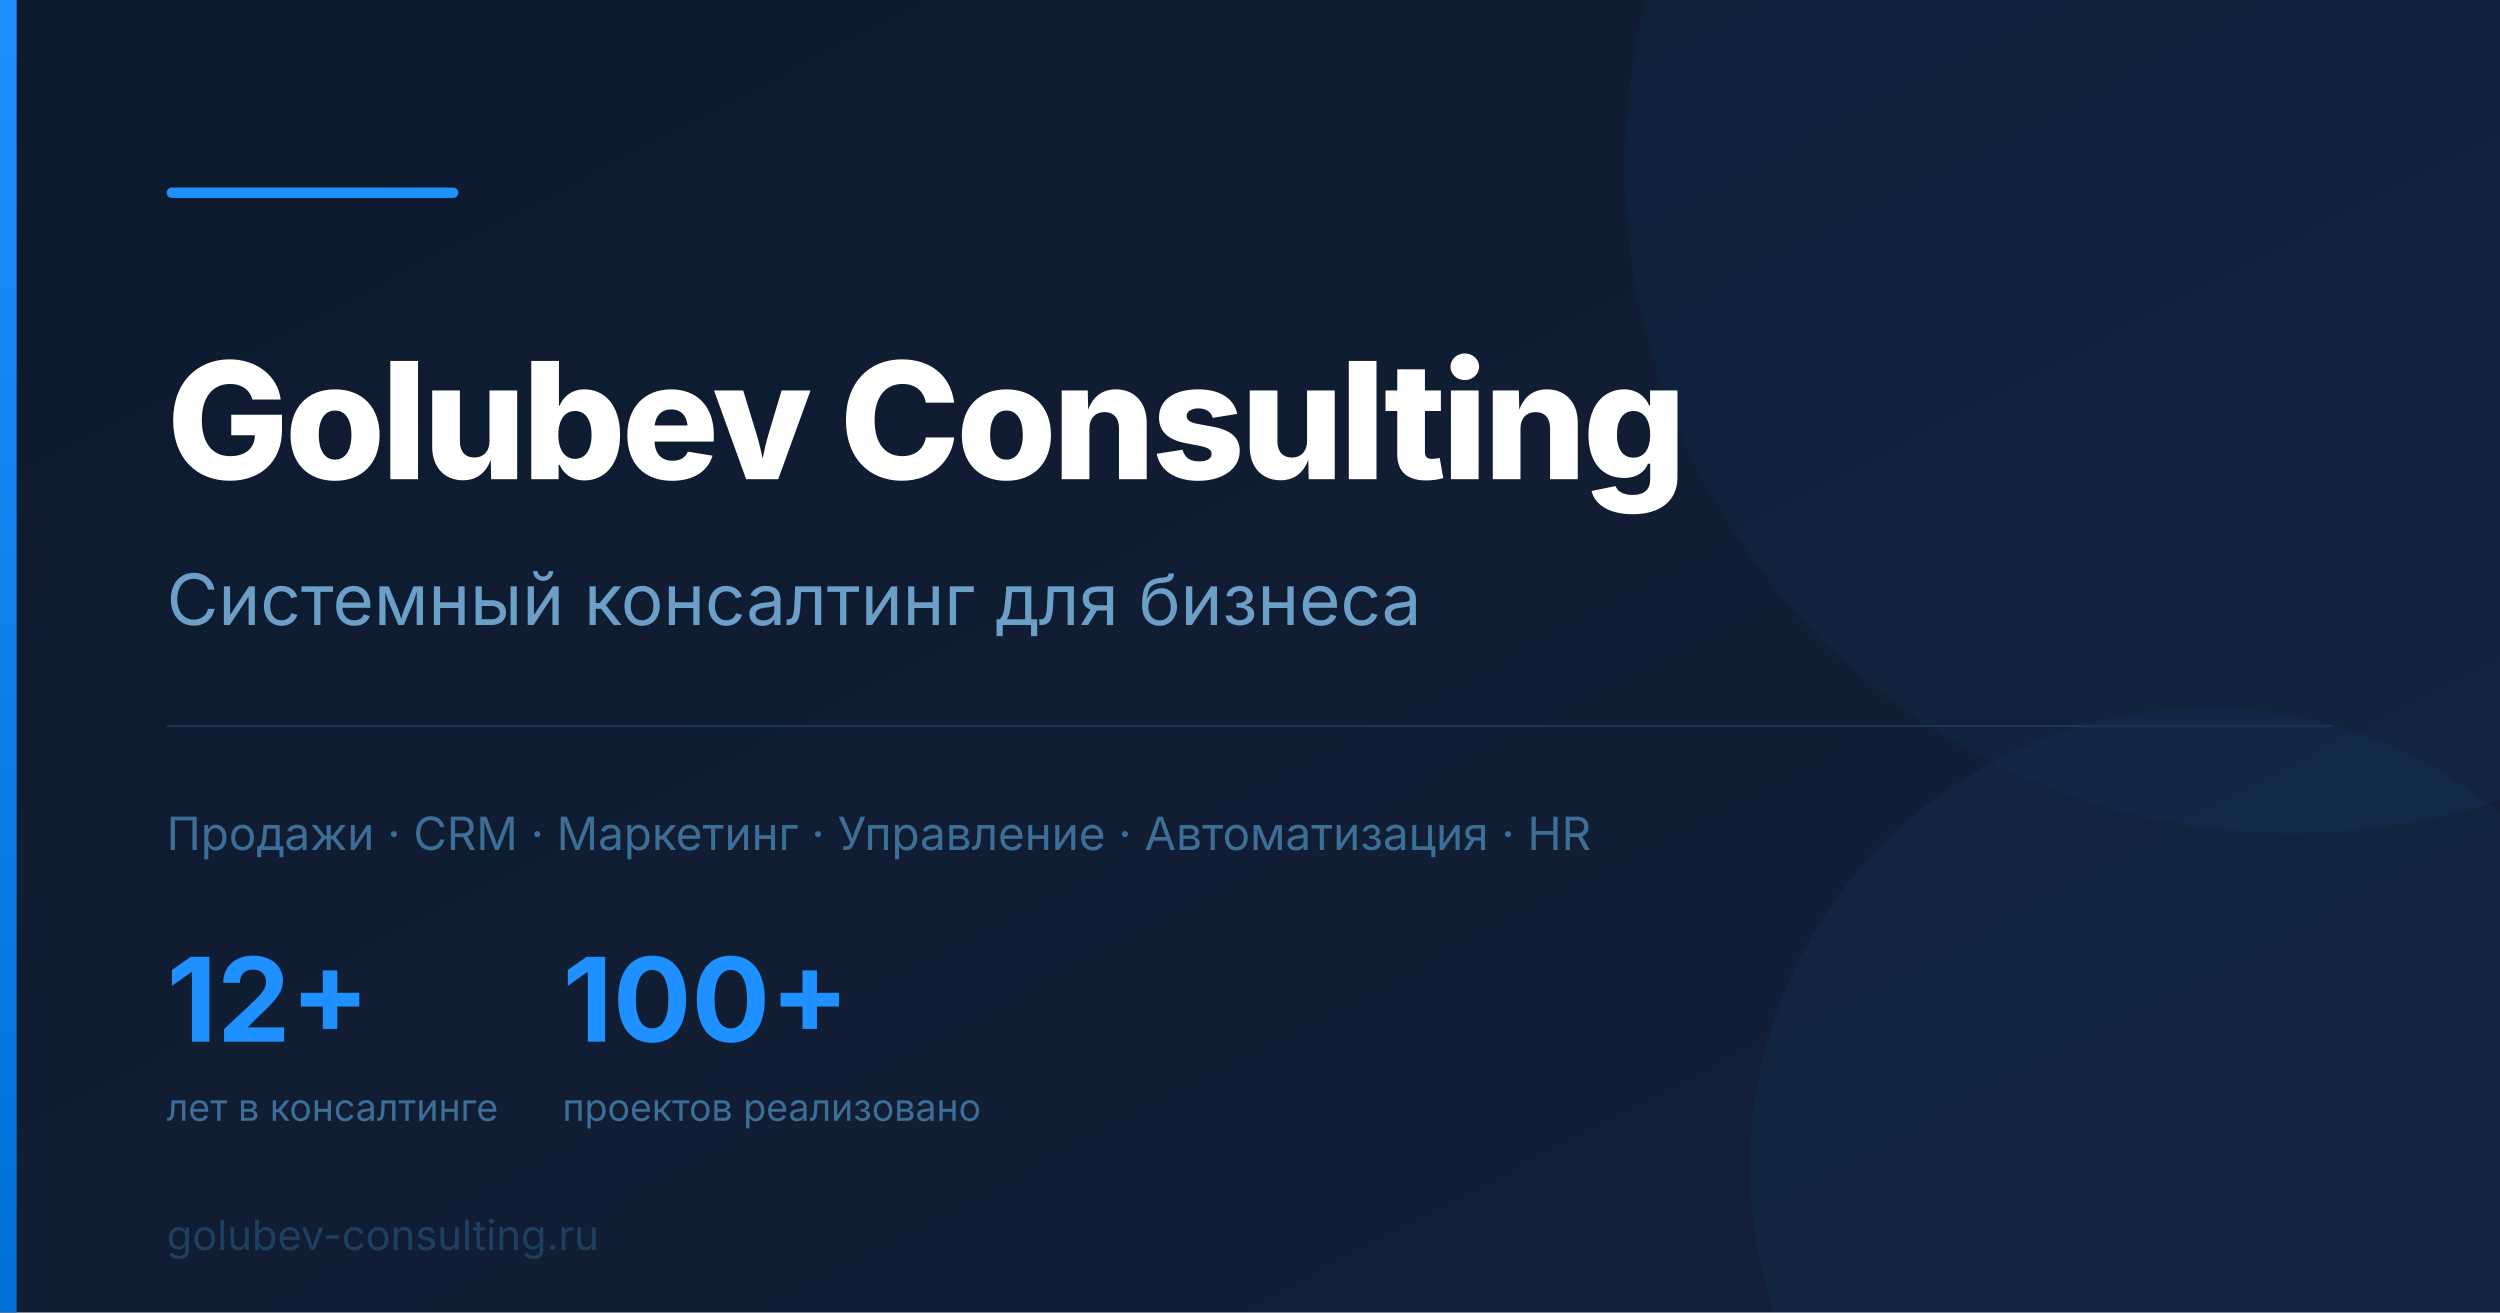
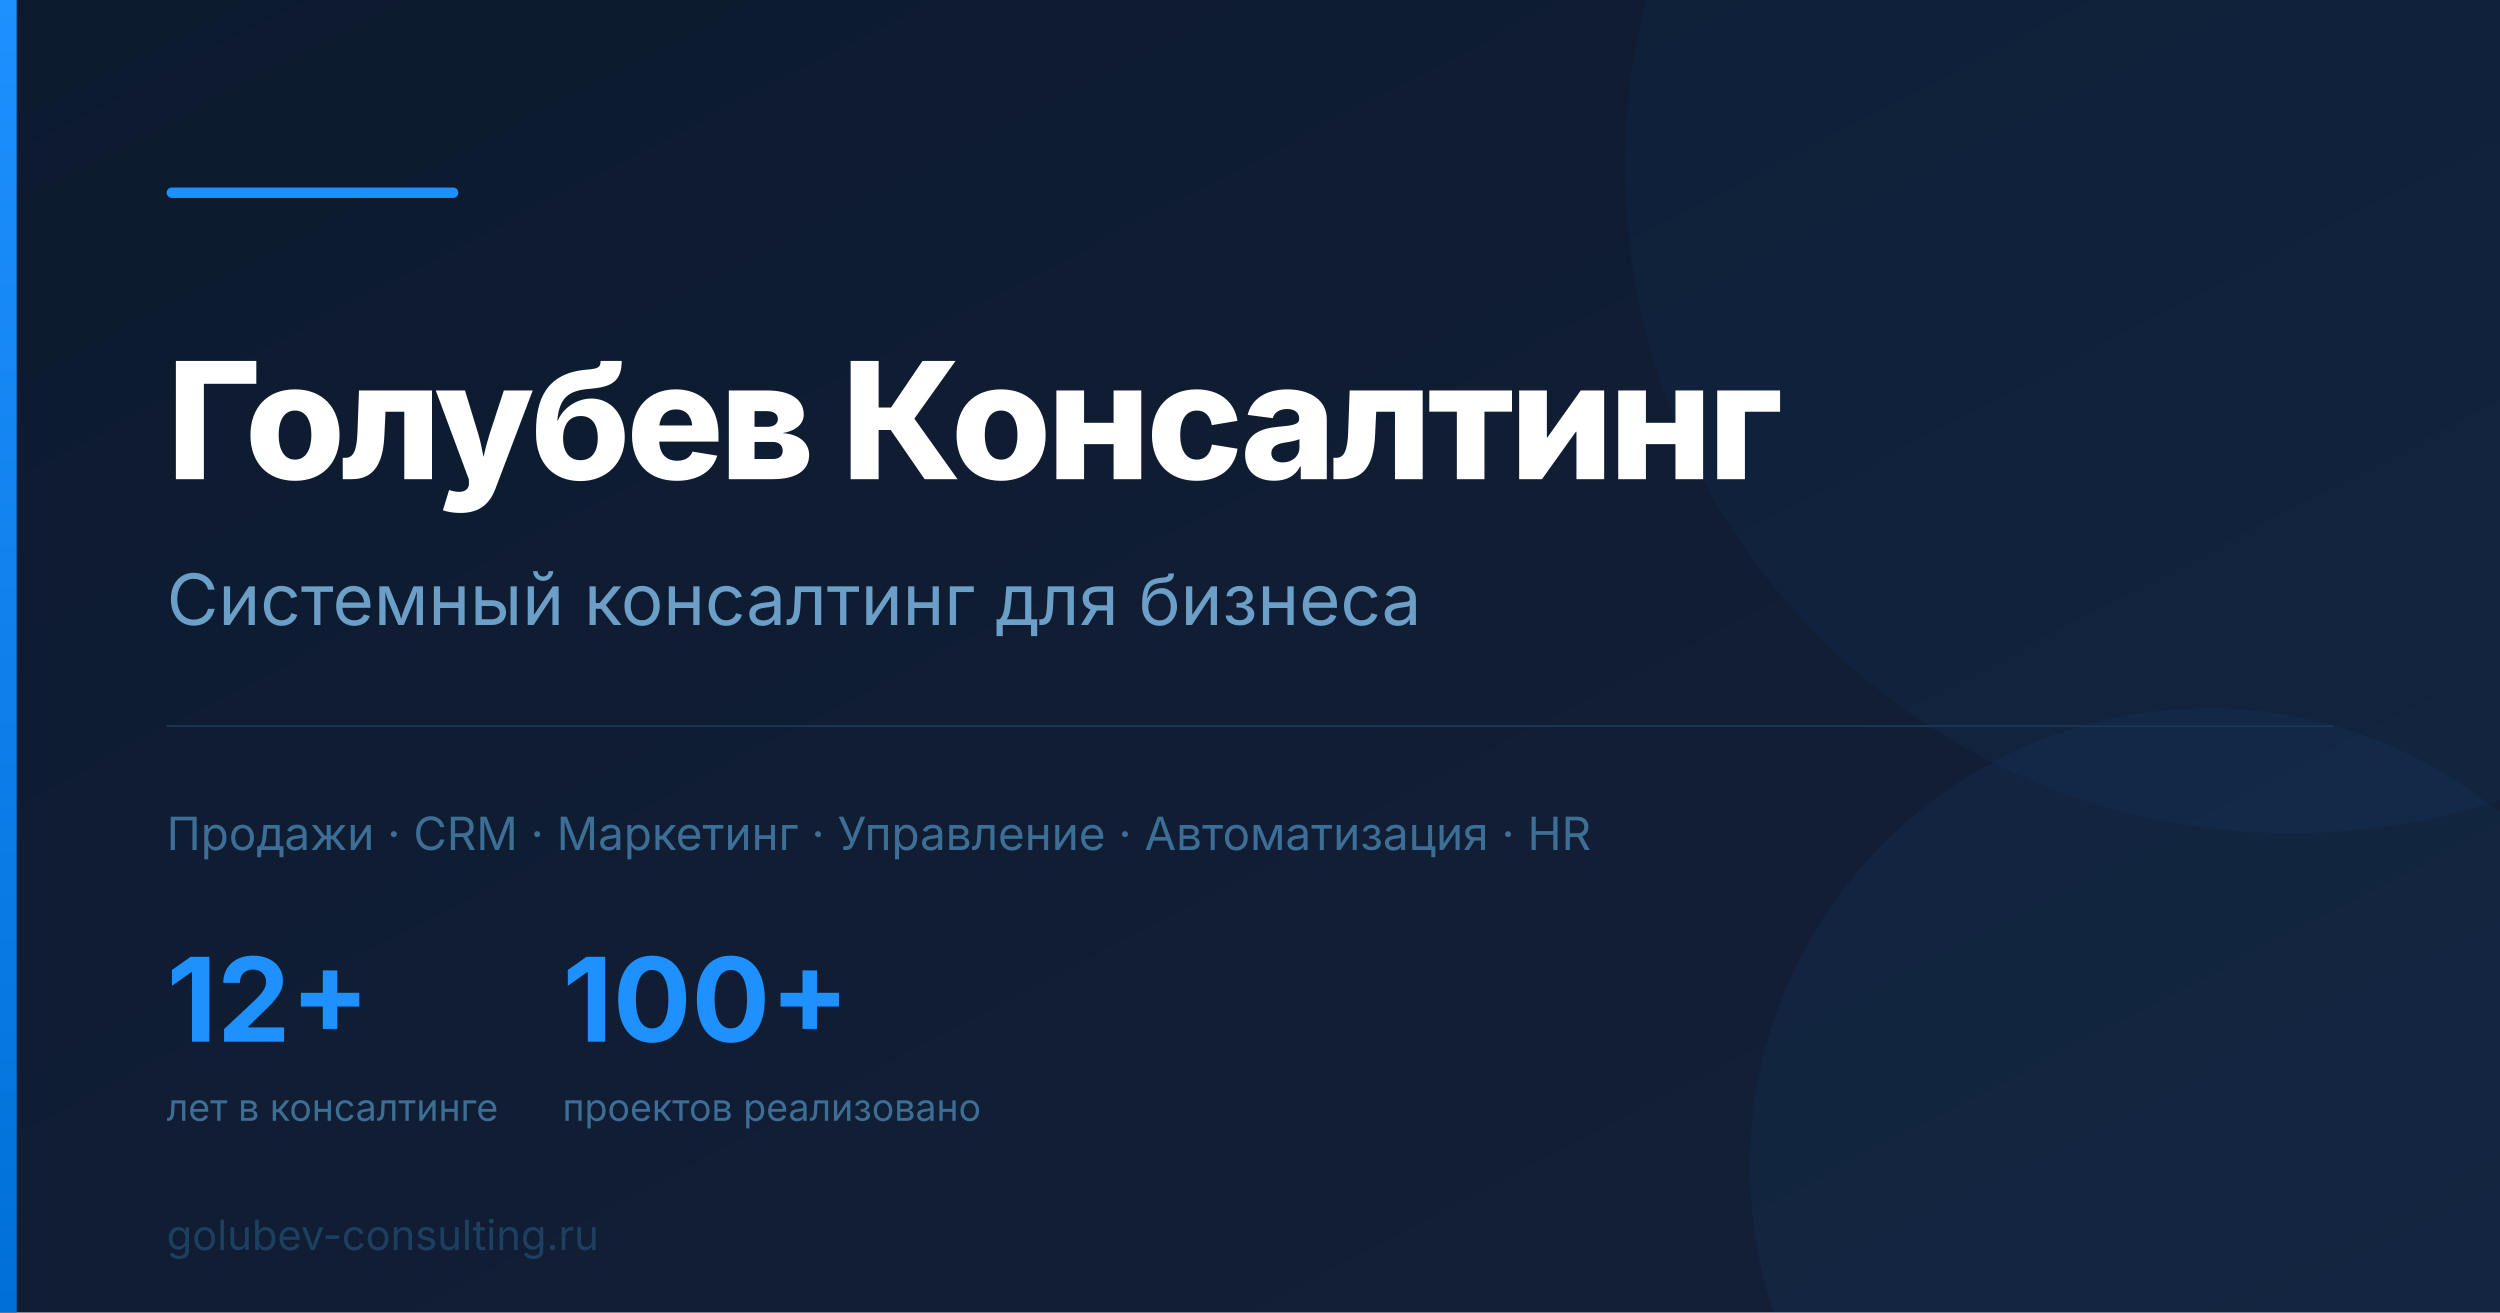
<svg xmlns="http://www.w3.org/2000/svg" viewBox="0 0 1200 630" width="1200" height="630">
  <defs>
    <linearGradient id="bg" x1="0" y1="0" x2="1" y2="1">
      <stop offset="0%" stop-color="#0c1a2e" />
      <stop offset="100%" stop-color="#142038" />
    </linearGradient>
    <linearGradient id="ac" x1="0" y1="0" x2="0" y2="1">
      <stop offset="0%" stop-color="#1e90ff" />
      <stop offset="100%" stop-color="#0070d8" />
    </linearGradient>
  </defs>
  <rect width="1200" height="630" fill="url(#bg)" />
  <circle cx="1100" cy="80" r="320" fill="#1e90ff" opacity="0.04" />
  <circle cx="1060" cy="560" r="220" fill="#1e90ff" opacity="0.05" />
  <rect x="0" y="0" width="8" height="630" fill="url(#ac)" />
  <rect x="80" y="90" width="140" height="5" rx="2.5" fill="#1e90ff" />
-   <text x="80" y="230" font-family="Inter, system-ui, sans-serif" font-size="78" font-weight="800" fill="#ffffff" letter-spacing="-2">Golubev Consulting</text>
+   <text x="80" y="230" font-family="Inter, system-ui, sans-serif" font-size="78" font-weight="800" fill="#ffffff" letter-spacing="-2">Голубев Консалтинг</text>
  <text x="80" y="300" font-family="Inter, system-ui, sans-serif" font-size="34" font-weight="400" fill="#6b9fc8">Системный консалтинг для бизнеса</text>
  <rect x="80" y="348" width="1040" height="1" fill="#1a3454" />
  <text x="80" y="408" font-family="Inter, system-ui, sans-serif" font-size="22" fill="#3d6e96">Продажи · CRM · Маркетинг · Управление · Автоматизация · HR</text>
  <text x="80" y="500" font-family="Inter, system-ui, sans-serif" font-size="56" font-weight="700" fill="#1e90ff">12+</text>
  <text x="80" y="538" font-family="Inter, system-ui, sans-serif" font-size="18" fill="#3d6e96">лет в консалтинге</text>
  <text x="270" y="500" font-family="Inter, system-ui, sans-serif" font-size="56" font-weight="700" fill="#1e90ff">100+</text>
  <text x="270" y="538" font-family="Inter, system-ui, sans-serif" font-size="18" fill="#3d6e96">проектов реализовано</text>
  <text x="80" y="600" font-family="Inter, system-ui, sans-serif" font-size="20" fill="#1e4060">golubev-consulting.ru</text>
</svg>
